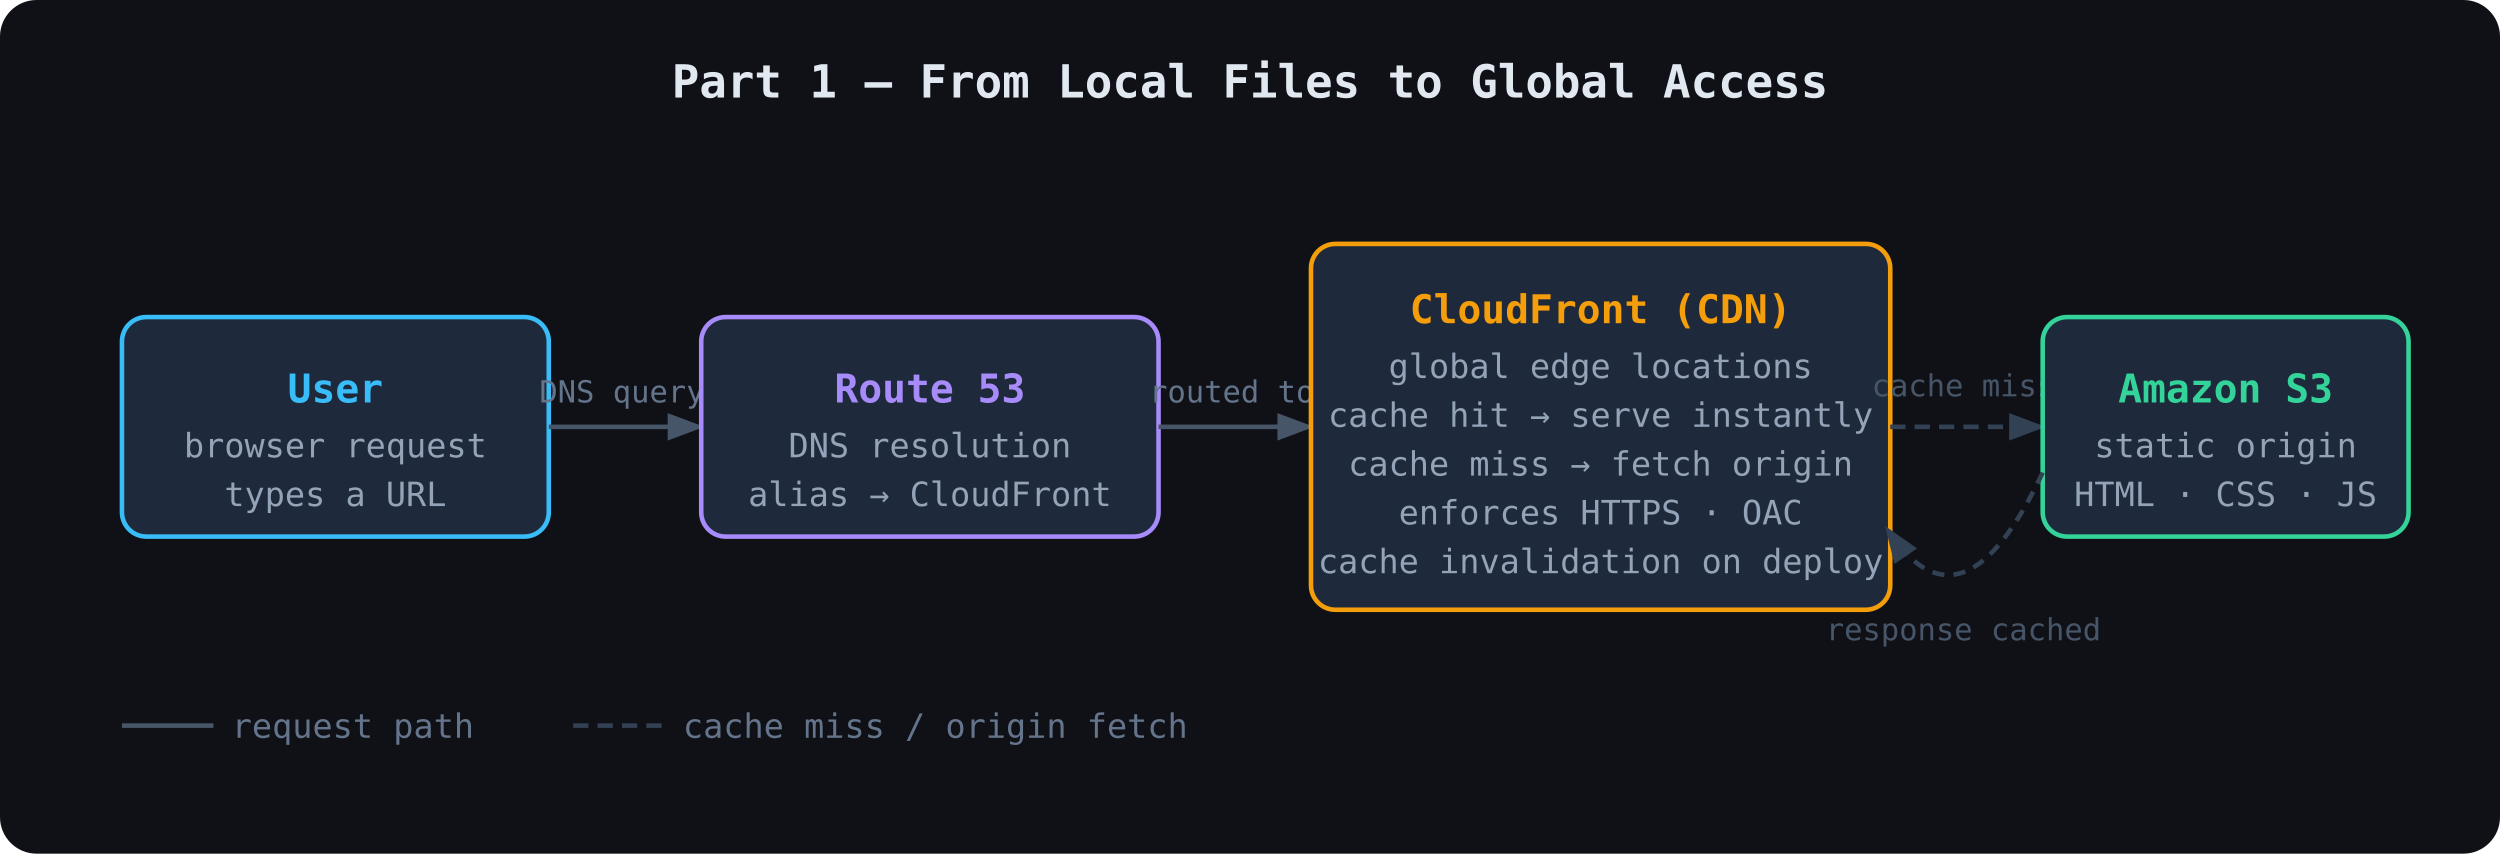
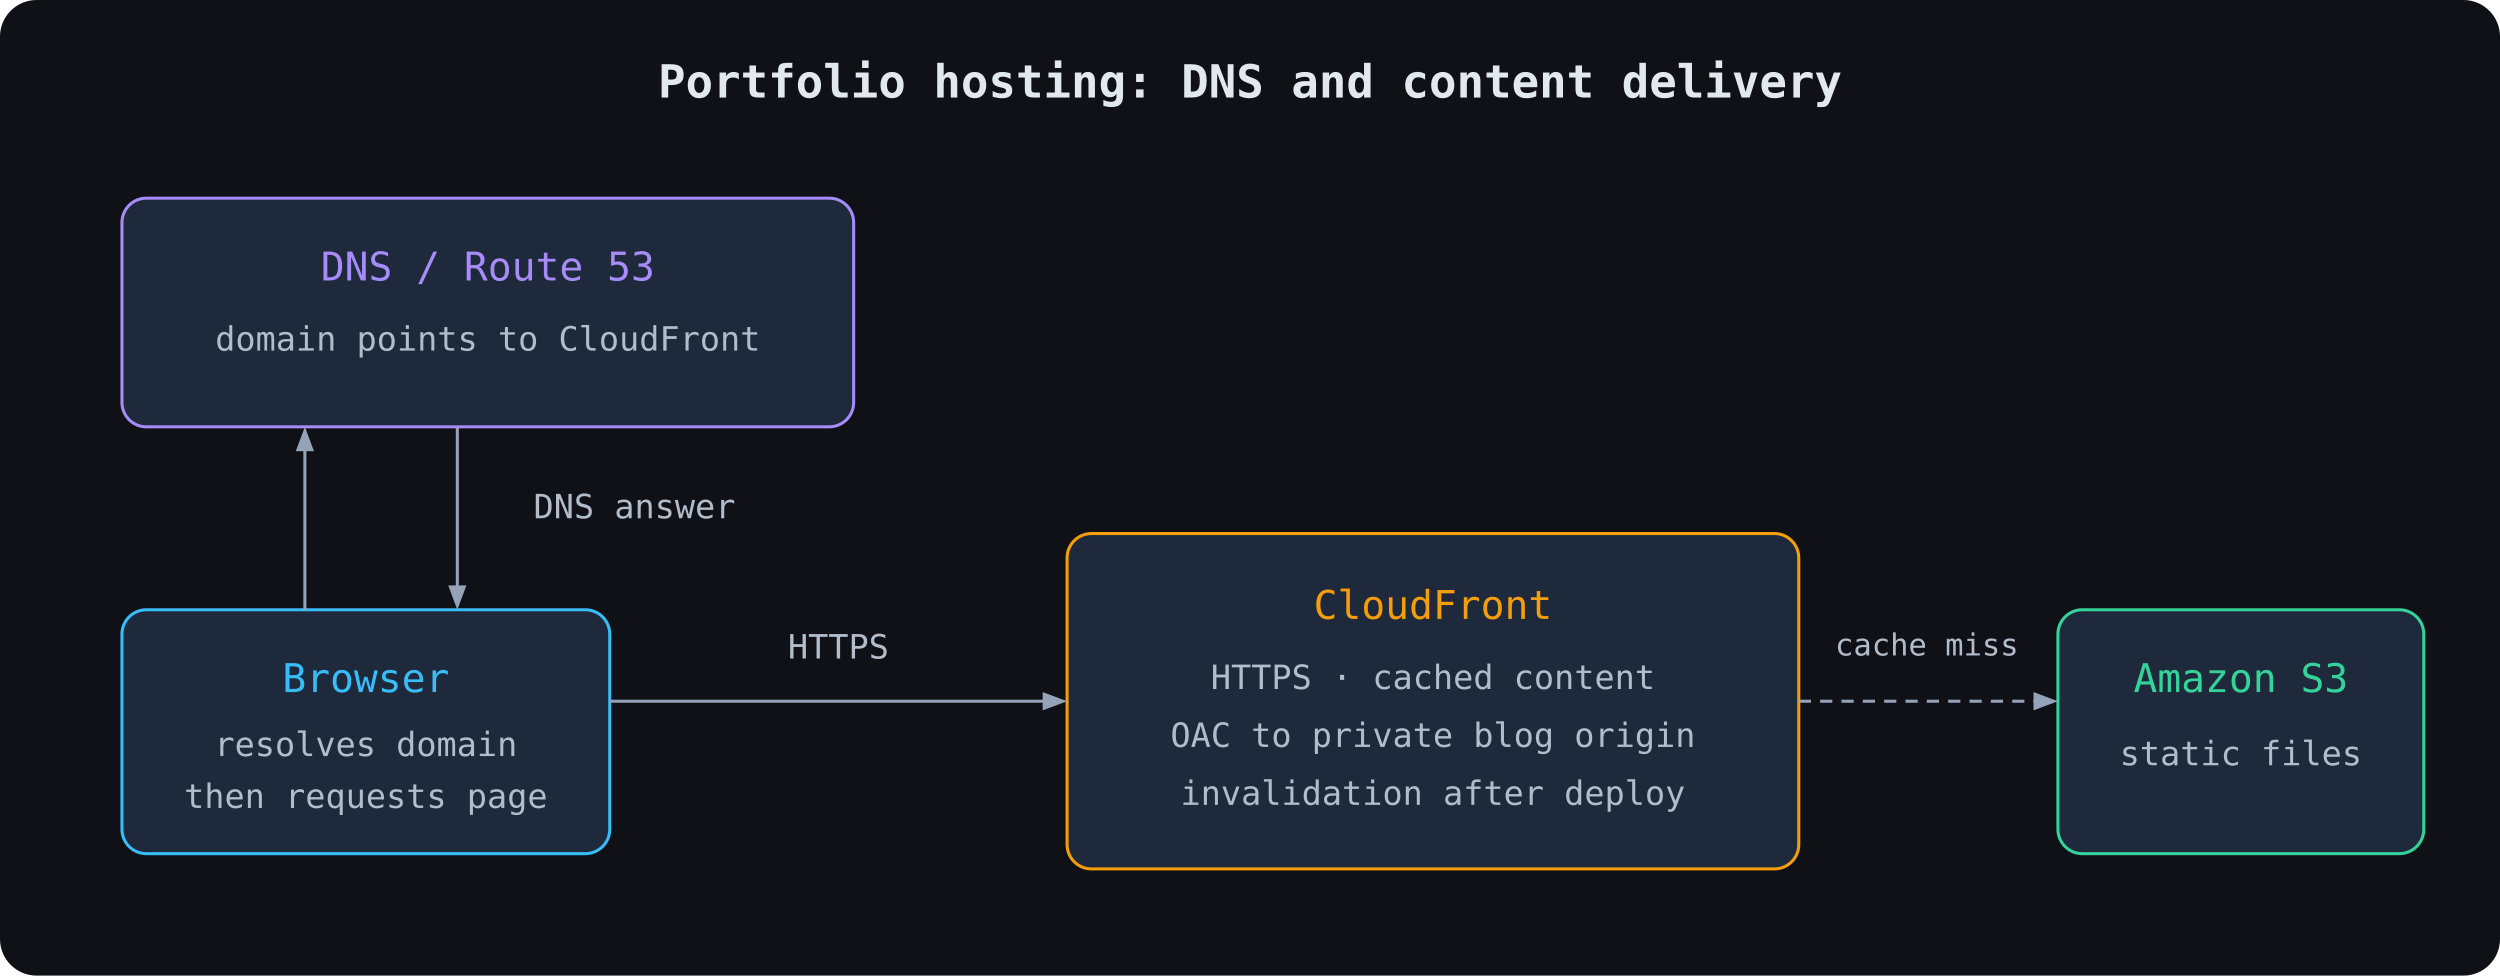
- <svg xmlns="http://www.w3.org/2000/svg" viewBox="0 0 820 280" font-family="ui-monospace, monospace" font-size="13">
-   <rect width="820" height="280" fill="#0f1117" rx="12" />
-   <text x="410" y="32" text-anchor="middle" fill="#e2e8f0" font-size="15" font-weight="600">Part 1 — From Local Files to Global Access</text>
+ <svg xmlns="http://www.w3.org/2000/svg" viewBox="0 0 820 320" font-family="ui-monospace, monospace" font-size="13" role="img" aria-label="Browser resolves the domain through DNS, then requests content from CloudFront, which fetches S3 on a cache miss">
+   <rect width="820" height="320" fill="#0f1117" rx="12" />
+   <text x="410" y="32" text-anchor="middle" fill="#e2e8f0" font-size="15" font-weight="600">Portfolio hosting: DNS and content delivery</text>
  <defs>
-     <marker id="arr" markerWidth="8" markerHeight="8" refX="6" refY="3" orient="auto">
-       <path d="M0,0 L0,6 L8,3 z" fill="#475569" />
-     </marker>
-     <marker id="arr-dim" markerWidth="8" markerHeight="8" refX="6" refY="3" orient="auto">
-       <path d="M0,0 L0,6 L8,3 z" fill="#334155" />
+     <marker id="arrow" markerWidth="8" markerHeight="8" refX="6" refY="3" orient="auto">
+       <path d="M0,0 L0,6 L8,3 z" fill="#94a3b8" />
    </marker>
  </defs>
-   <rect x="40" y="104" width="140" height="72" rx="8" fill="#1e293b" stroke="#38bdf8" stroke-width="1.5" />
-   <text x="110" y="132" text-anchor="middle" fill="#38bdf8" font-weight="600">User</text>
-   <text x="110" y="150" text-anchor="middle" fill="#94a3b8" font-size="11">browser request</text>
-   <text x="110" y="166" text-anchor="middle" fill="#94a3b8" font-size="11">types a URL</text>
-   <line x1="180" y1="140" x2="228" y2="140" stroke="#475569" stroke-width="1.5" marker-end="url(#arr)" />
-   <text x="204" y="132" text-anchor="middle" fill="#64748b" font-size="10">DNS query</text>
-   <rect x="230" y="104" width="150" height="72" rx="8" fill="#1e293b" stroke="#a78bfa" stroke-width="1.5" />
-   <text x="305" y="132" text-anchor="middle" fill="#a78bfa" font-weight="600">Route 53</text>
-   <text x="305" y="150" text-anchor="middle" fill="#94a3b8" font-size="11">DNS resolution</text>
-   <text x="305" y="166" text-anchor="middle" fill="#94a3b8" font-size="11">alias → CloudFront</text>
-   <line x1="380" y1="140" x2="428" y2="140" stroke="#475569" stroke-width="1.5" marker-end="url(#arr)" />
-   <text x="404" y="132" text-anchor="middle" fill="#64748b" font-size="10">routed to</text>
-   <rect x="430" y="80" width="190" height="120" rx="8" fill="#1e293b" stroke="#f59e0b" stroke-width="1.5" />
-   <text x="525" y="106" text-anchor="middle" fill="#f59e0b" font-weight="600">CloudFront (CDN)</text>
-   <text x="525" y="124" text-anchor="middle" fill="#94a3b8" font-size="11">global edge locations</text>
-   <text x="525" y="140" text-anchor="middle" fill="#94a3b8" font-size="11">cache hit → serve instantly</text>
-   <text x="525" y="156" text-anchor="middle" fill="#94a3b8" font-size="11">cache miss → fetch origin</text>
-   <text x="525" y="172" text-anchor="middle" fill="#94a3b8" font-size="11">enforces HTTPS · OAC</text>
-   <text x="525" y="188" text-anchor="middle" fill="#94a3b8" font-size="11">cache invalidation on deploy</text>
-   <line x1="620" y1="140" x2="668" y2="140" stroke="#334155" stroke-width="1.5" stroke-dasharray="5,3" marker-end="url(#arr-dim)" />
-   <text x="644" y="130" text-anchor="middle" fill="#475569" font-size="10">cache miss</text>
-   <rect x="670" y="104" width="120" height="72" rx="8" fill="#1e293b" stroke="#34d399" stroke-width="1.5" />
-   <text x="730" y="132" text-anchor="middle" fill="#34d399" font-weight="600">Amazon S3</text>
-   <text x="730" y="150" text-anchor="middle" fill="#94a3b8" font-size="11">static origin</text>
-   <text x="730" y="166" text-anchor="middle" fill="#94a3b8" font-size="11">HTML · CSS · JS</text>
-   <path d="M670,155 Q644,210 620,175" fill="none" stroke="#334155" stroke-width="1.5" stroke-dasharray="4,3" marker-end="url(#arr-dim)" />
-   <text x="644" y="210" text-anchor="middle" fill="#475569" font-size="10">response cached</text>
-   <line x1="40" y1="238" x2="70" y2="238" stroke="#475569" stroke-width="1.5" />
-   <text x="76" y="242" fill="#64748b" font-size="11">request path</text>
-   <line x1="188" y1="238" x2="218" y2="238" stroke="#334155" stroke-width="1.5" stroke-dasharray="5,3" />
-   <text x="224" y="242" fill="#64748b" font-size="11">cache miss / origin fetch</text>
+   <rect x="40" y="200" width="160" height="80" rx="8" fill="#1e293b" stroke="#38bdf8" />
+   <text x="120" y="227" text-anchor="middle" fill="#38bdf8">Browser</text>
+   <text x="120" y="248" text-anchor="middle" fill="#b2bdcb" font-size="11">resolves domain</text>
+   <text x="120" y="265" text-anchor="middle" fill="#b2bdcb" font-size="11">then requests page</text>
+   <rect x="40" y="65" width="240" height="75" rx="8" fill="#1e293b" stroke="#a78bfa" />
+   <text x="160" y="92" text-anchor="middle" fill="#a78bfa">DNS / Route 53</text>
+   <text x="160" y="115" text-anchor="middle" fill="#b2bdcb" font-size="11">domain points to CloudFront</text>
+   <line x1="100" y1="200" x2="100" y2="142" stroke="#94a3b8" marker-end="url(#arrow)" />
+   <line x1="150" y1="140" x2="150" y2="198" stroke="#94a3b8" marker-end="url(#arrow)" />
+   <text x="175" y="170" fill="#b2bdcb" font-size="11">DNS answer</text>
+   <rect x="350" y="175" width="240" height="110" rx="8" fill="#1e293b" stroke="#f59e0b" />
+   <text x="470" y="203" text-anchor="middle" fill="#f59e0b">CloudFront</text>
+   <text x="470" y="226" text-anchor="middle" fill="#b2bdcb" font-size="11">HTTPS · cached content</text>
+   <text x="470" y="245" text-anchor="middle" fill="#b2bdcb" font-size="11">OAC to private blog origin</text>
+   <text x="470" y="264" text-anchor="middle" fill="#b2bdcb" font-size="11">invalidation after deploy</text>
+   <line x1="200" y1="230" x2="348" y2="230" stroke="#94a3b8" marker-end="url(#arrow)" />
+   <text x="275" y="216" text-anchor="middle" fill="#b2bdcb" font-size="11">HTTPS</text>
+   <rect x="675" y="200" width="120" height="80" rx="8" fill="#1e293b" stroke="#34d399" />
+   <text x="735" y="227" text-anchor="middle" fill="#34d399">Amazon S3</text>
+   <text x="735" y="251" text-anchor="middle" fill="#b2bdcb" font-size="11">static files</text>
+   <line x1="590" y1="230" x2="673" y2="230" stroke="#94a3b8" stroke-dasharray="4 3" marker-end="url(#arrow)" />
+   <text x="632" y="215" text-anchor="middle" fill="#b2bdcb" font-size="10">cache miss</text>
</svg>
